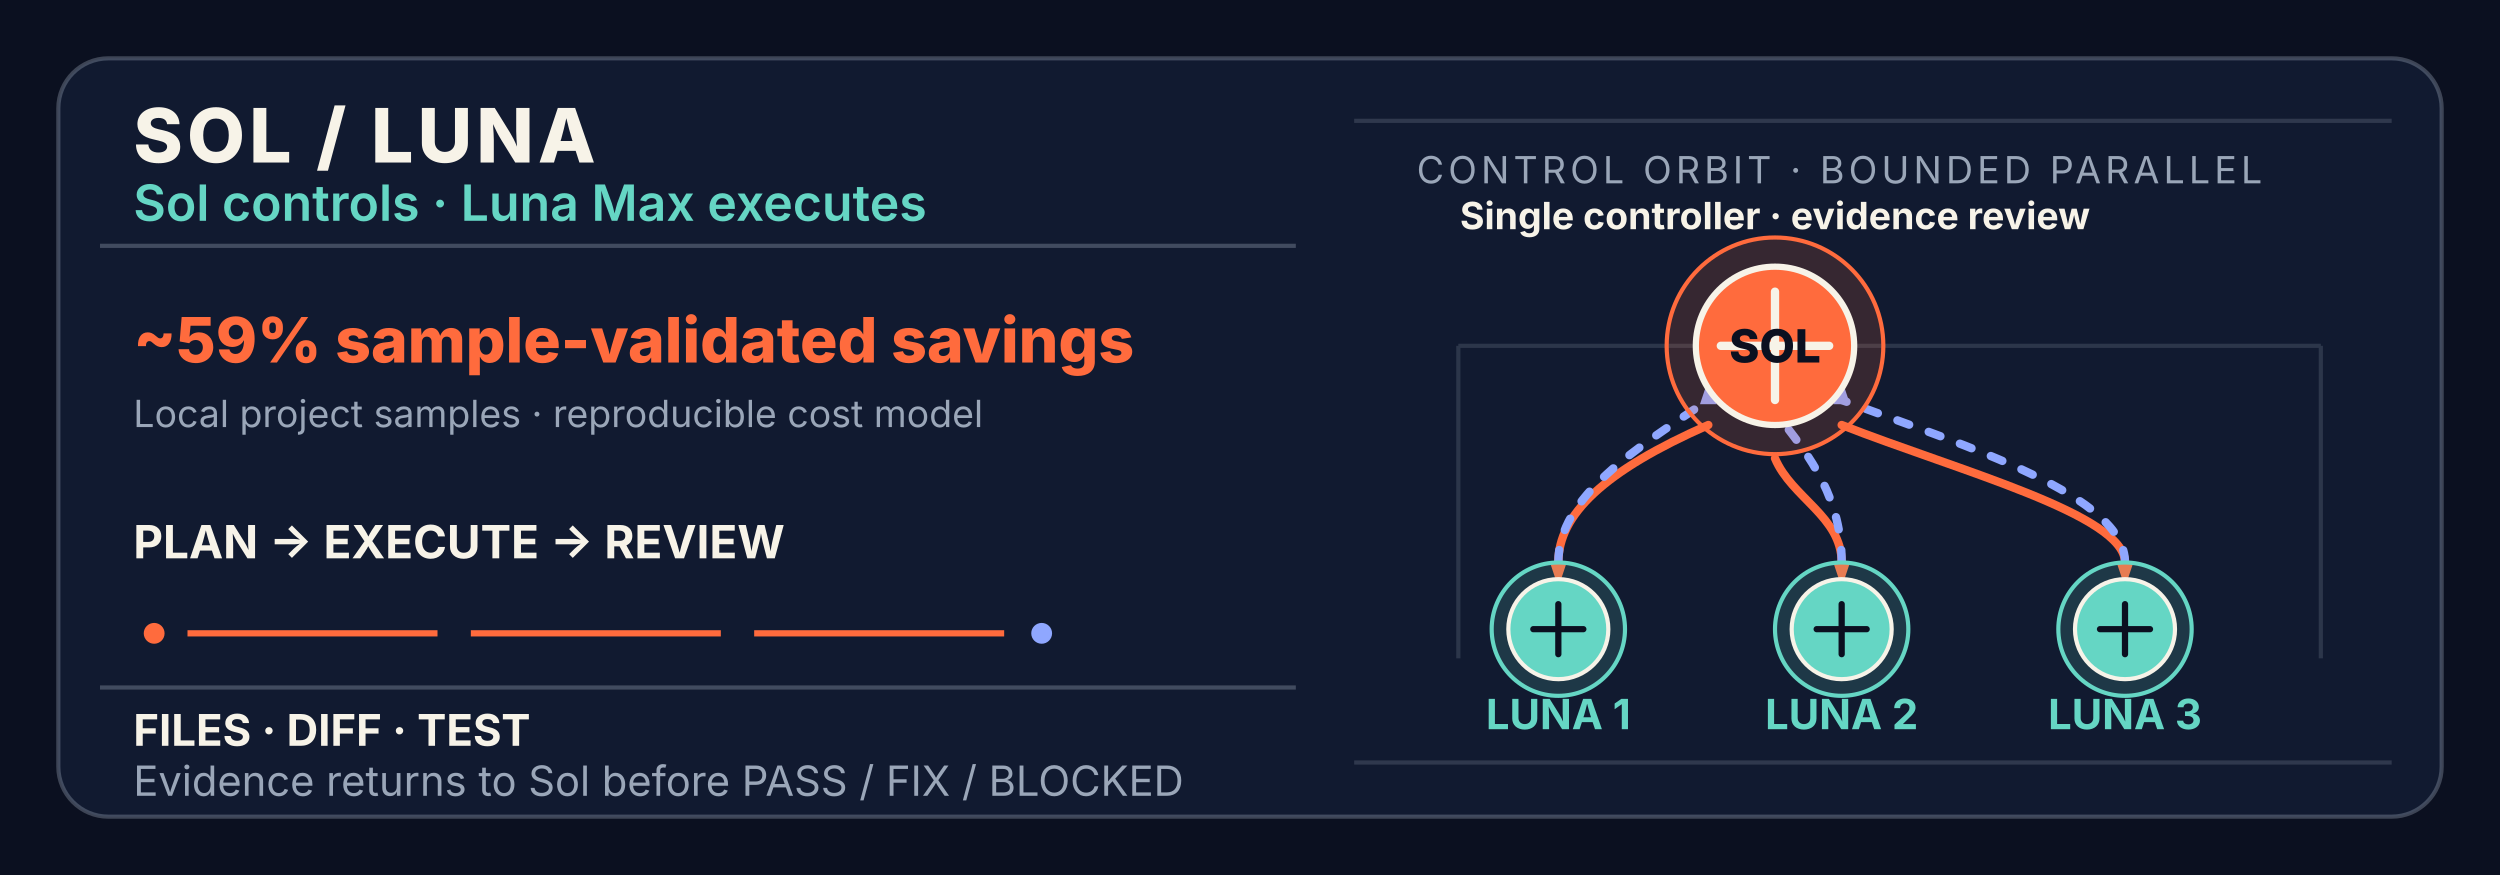
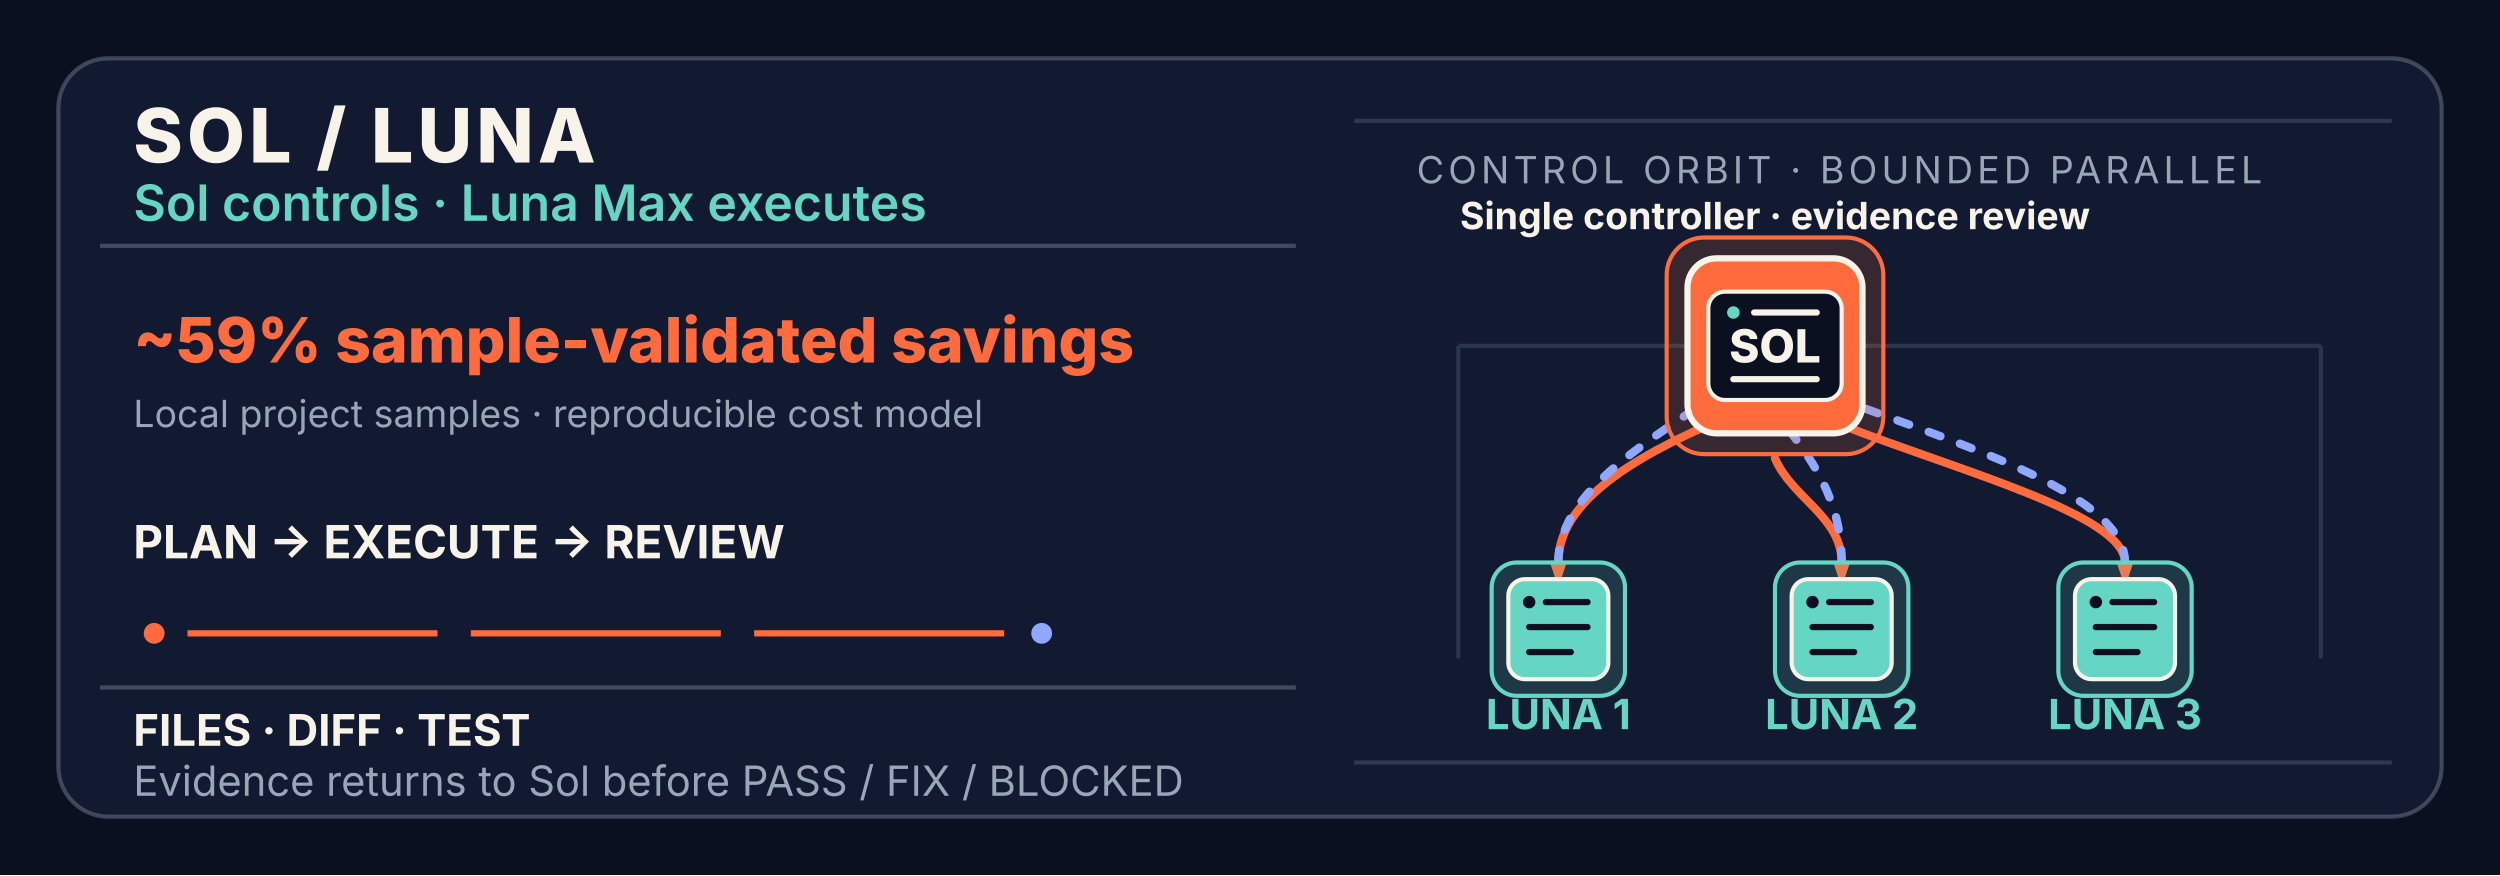
<svg xmlns="http://www.w3.org/2000/svg" viewBox="0 0 1200 420" font-family="-apple-system, BlinkMacSystemFont, 'Segoe UI', 'PingFang SC', sans-serif" font-size="18">
  <rect width="1200" height="420" fill="#0B1020" />
  <rect x="28" y="28" width="1144" height="364" rx="24" fill="#111A30" stroke="#9AA6B8" stroke-opacity="0.35" stroke-width="2" />
  <path d="M48 118H622M48 330H622" fill="none" stroke="#9AA6B8" stroke-opacity="0.35" stroke-width="2" />
  <path d="M650 58H1148M650 366H1148" fill="none" stroke="#9AA6B8" stroke-opacity="0.22" stroke-width="2" />
  <text x="64" y="78" fill="#F7F3E8" font-size="36" font-weight="800" letter-spacing="2">SOL / LUNA</text>
  <text x="64" y="106" fill="#65D6C4" font-size="24" font-weight="600">Sol controls · Luna Max executes</text>
  <text x="64" y="174" fill="#FF6B3D" font-size="30" font-weight="800">~59% sample-validated savings</text>
  <text x="64" y="205" fill="#9AA6B8" font-size="18">Local project samples · reproducible cost model</text>
  <text x="64" y="268" fill="#F7F3E8" font-size="22" font-weight="700">PLAN → EXECUTE → REVIEW</text>
  <circle cx="74" cy="304" r="5" fill="#FF6B3D" />
  <path d="M90 304H210M226 304H346M362 304H482" fill="none" stroke="#FF6B3D" stroke-width="3" />
  <circle cx="500" cy="304" r="5" fill="#8FA7FF" />
  <text x="64" y="358" fill="#F7F3E8" font-size="21" font-weight="700">FILES · DIFF · TEST</text>
  <text x="64" y="382" fill="#9AA6B8" font-size="20">Evidence returns to Sol before PASS / FIX / BLOCKED</text>
  <text x="680" y="88" fill="#9AA6B8" font-size="18" letter-spacing="2">CONTROL ORBIT · BOUNDED PARALLEL</text>
  <path d="M700 166H1114M700 166V316M1114 166V316" fill="none" stroke="#9AA6B8" stroke-opacity="0.2" stroke-width="2" />
  <g fill="none" stroke="#FF6B3D" stroke-width="4" stroke-linecap="round">
    <path id="task-path-1" data-flow="task" data-from="sol-controller" data-to="luna-worker-1" d="M820 204C770 226 748 247 748 270" />
    <path id="task-path-2" data-flow="task" data-from="sol-controller" data-to="luna-worker-2" d="M852 220C860 239 884 248 884 270" />
    <path id="task-path-3" data-flow="task" data-from="sol-controller" data-to="luna-worker-3" d="M884 204C940 226 1020 247 1020 270" />
  </g>
  <g fill="none" stroke="#8FA7FF" stroke-width="4" stroke-dasharray="6 10" stroke-linecap="round">
    <path id="evidence-path-1" data-flow="evidence" data-from="luna-worker-1" data-to="sol-controller" d="M748 270C748 238 786 215 820 192" />
    <path id="evidence-path-2" data-flow="evidence" data-from="luna-worker-2" data-to="sol-controller" d="M884 270C884 240 870 220 852 198" />
    <path id="evidence-path-3" data-flow="evidence" data-from="luna-worker-3" data-to="sol-controller" d="M1020 270C1020 238 946 215 884 192" />
  </g>
  <g fill="#FF6B3D">
    <path d="M744 270L748 282L752 270Z" />
    <path d="M880 270L884 282L888 270Z" />
    <path d="M1016 270L1020 282L1024 270Z" />
  </g>
  <g fill="#8FA7FF">
    <path d="M816 194L820 182L824 194Z" />
    <path d="M848 200L852 188L856 200Z" />
    <path d="M880 194L884 182L888 194Z" />
  </g>
  <g id="sol-controller">
-     <circle cx="852" cy="166" r="52" fill="#FF6B3D" fill-opacity="0.16" stroke="#FF6B3D" stroke-width="2" />
-     <circle cx="852" cy="166" r="38" fill="#FF6B3D" stroke="#F7F3E8" stroke-width="3" />
-     <path d="M852 140V192M826 166H878" stroke="#F7F3E8" stroke-width="4" stroke-linecap="round" />
-     <text x="852" y="174" text-anchor="middle" fill="#0B1020" font-size="22" font-weight="800">SOL</text>
+     <rect x="800" y="114" width="104" height="104" rx="18" fill="#FF6B3D" fill-opacity="0.16" stroke="#FF6B3D" stroke-width="2" />
+     <rect x="810" y="124" width="84" height="84" rx="14" fill="#FF6B3D" stroke="#F7F3E8" stroke-width="3" />
+     <rect x="820" y="140" width="64" height="52" rx="8" fill="#0B1020" stroke="#F7F3E8" stroke-width="2" />
+     <circle cx="832" cy="150" r="3" fill="#65D6C4" />
+     <path d="M842 150H872M832 182H872" stroke="#F7F3E8" stroke-width="3" stroke-linecap="round" />
+     <text x="852" y="174" text-anchor="middle" fill="#F7F3E8" font-size="22" font-weight="800">SOL</text>
  </g>
  <text x="852" y="110" text-anchor="middle" fill="#F7F3E8" font-size="18" font-weight="700">Single controller · evidence review</text>
  <g id="luna-worker-1">
-     <circle cx="748" cy="302" r="32" fill="#65D6C4" fill-opacity="0.16" stroke="#65D6C4" stroke-width="2" />
-     <circle cx="748" cy="302" r="24" fill="#65D6C4" stroke="#F7F3E8" stroke-width="2" />
-     <path d="M736 302H760M748 290V314" stroke="#0B1020" stroke-width="3" stroke-linecap="round" />
+     <rect x="716" y="270" width="64" height="64" rx="12" fill="#65D6C4" fill-opacity="0.16" stroke="#65D6C4" stroke-width="2" />
+     <rect x="724" y="278" width="48" height="48" rx="8" fill="#65D6C4" stroke="#F7F3E8" stroke-width="2" />
+     <circle cx="734" cy="289" r="3" fill="#0B1020" />
+     <path d="M742 289H762M734 301H762M734 313H754" stroke="#0B1020" stroke-width="3" stroke-linecap="round" />
    <text x="748" y="350" text-anchor="middle" fill="#65D6C4" font-size="20" font-weight="700">LUNA 1</text>
  </g>
  <g id="luna-worker-2">
-     <circle cx="884" cy="302" r="32" fill="#65D6C4" fill-opacity="0.16" stroke="#65D6C4" stroke-width="2" />
-     <circle cx="884" cy="302" r="24" fill="#65D6C4" stroke="#F7F3E8" stroke-width="2" />
-     <path d="M872 302H896M884 290V314" stroke="#0B1020" stroke-width="3" stroke-linecap="round" />
+     <rect x="852" y="270" width="64" height="64" rx="12" fill="#65D6C4" fill-opacity="0.16" stroke="#65D6C4" stroke-width="2" />
+     <rect x="860" y="278" width="48" height="48" rx="8" fill="#65D6C4" stroke="#F7F3E8" stroke-width="2" />
+     <circle cx="870" cy="289" r="3" fill="#0B1020" />
+     <path d="M878 289H898M870 301H898M870 313H890" stroke="#0B1020" stroke-width="3" stroke-linecap="round" />
    <text x="884" y="350" text-anchor="middle" fill="#65D6C4" font-size="20" font-weight="700">LUNA 2</text>
  </g>
  <g id="luna-worker-3">
-     <circle cx="1020" cy="302" r="32" fill="#65D6C4" fill-opacity="0.16" stroke="#65D6C4" stroke-width="2" />
-     <circle cx="1020" cy="302" r="24" fill="#65D6C4" stroke="#F7F3E8" stroke-width="2" />
-     <path d="M1008 302H1032M1020 290V314" stroke="#0B1020" stroke-width="3" stroke-linecap="round" />
+     <rect x="988" y="270" width="64" height="64" rx="12" fill="#65D6C4" fill-opacity="0.16" stroke="#65D6C4" stroke-width="2" />
+     <rect x="996" y="278" width="48" height="48" rx="8" fill="#65D6C4" stroke="#F7F3E8" stroke-width="2" />
+     <circle cx="1006" cy="289" r="3" fill="#0B1020" />
+     <path d="M1014 289H1034M1006 301H1034M1006 313H1026" stroke="#0B1020" stroke-width="3" stroke-linecap="round" />
    <text x="1020" y="350" text-anchor="middle" fill="#65D6C4" font-size="20" font-weight="700">LUNA 3</text>
  </g>
</svg>
